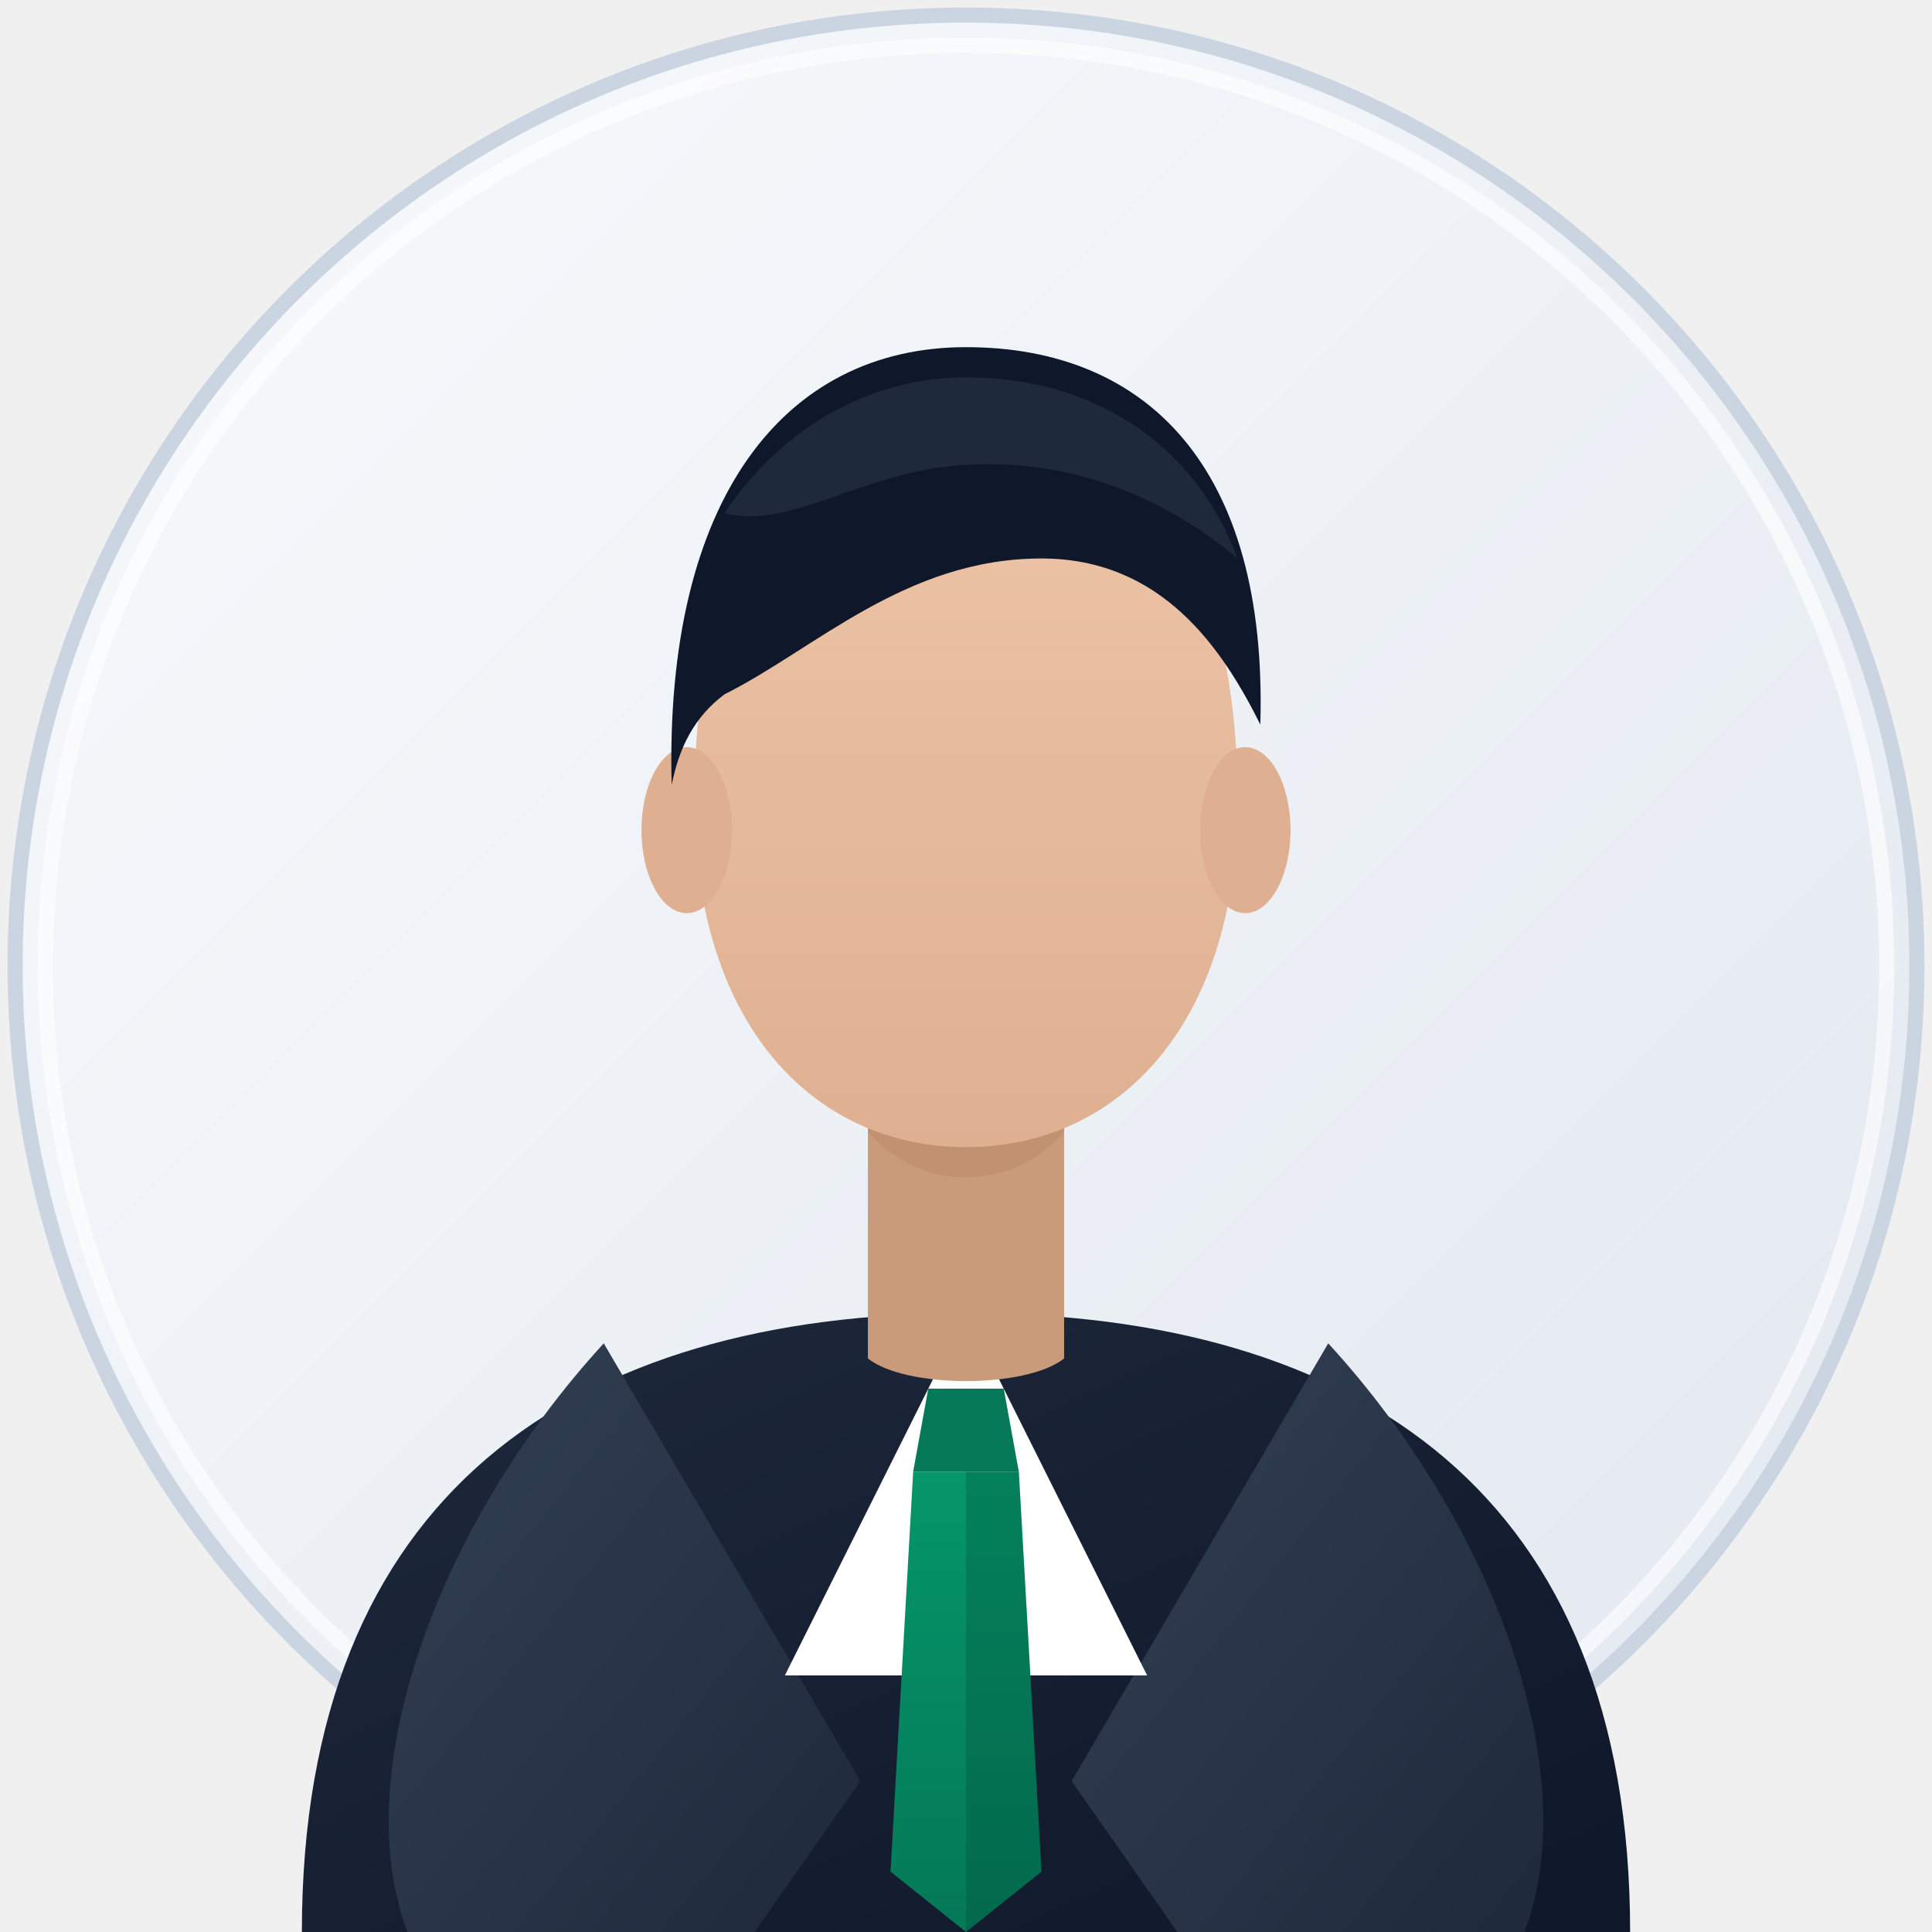
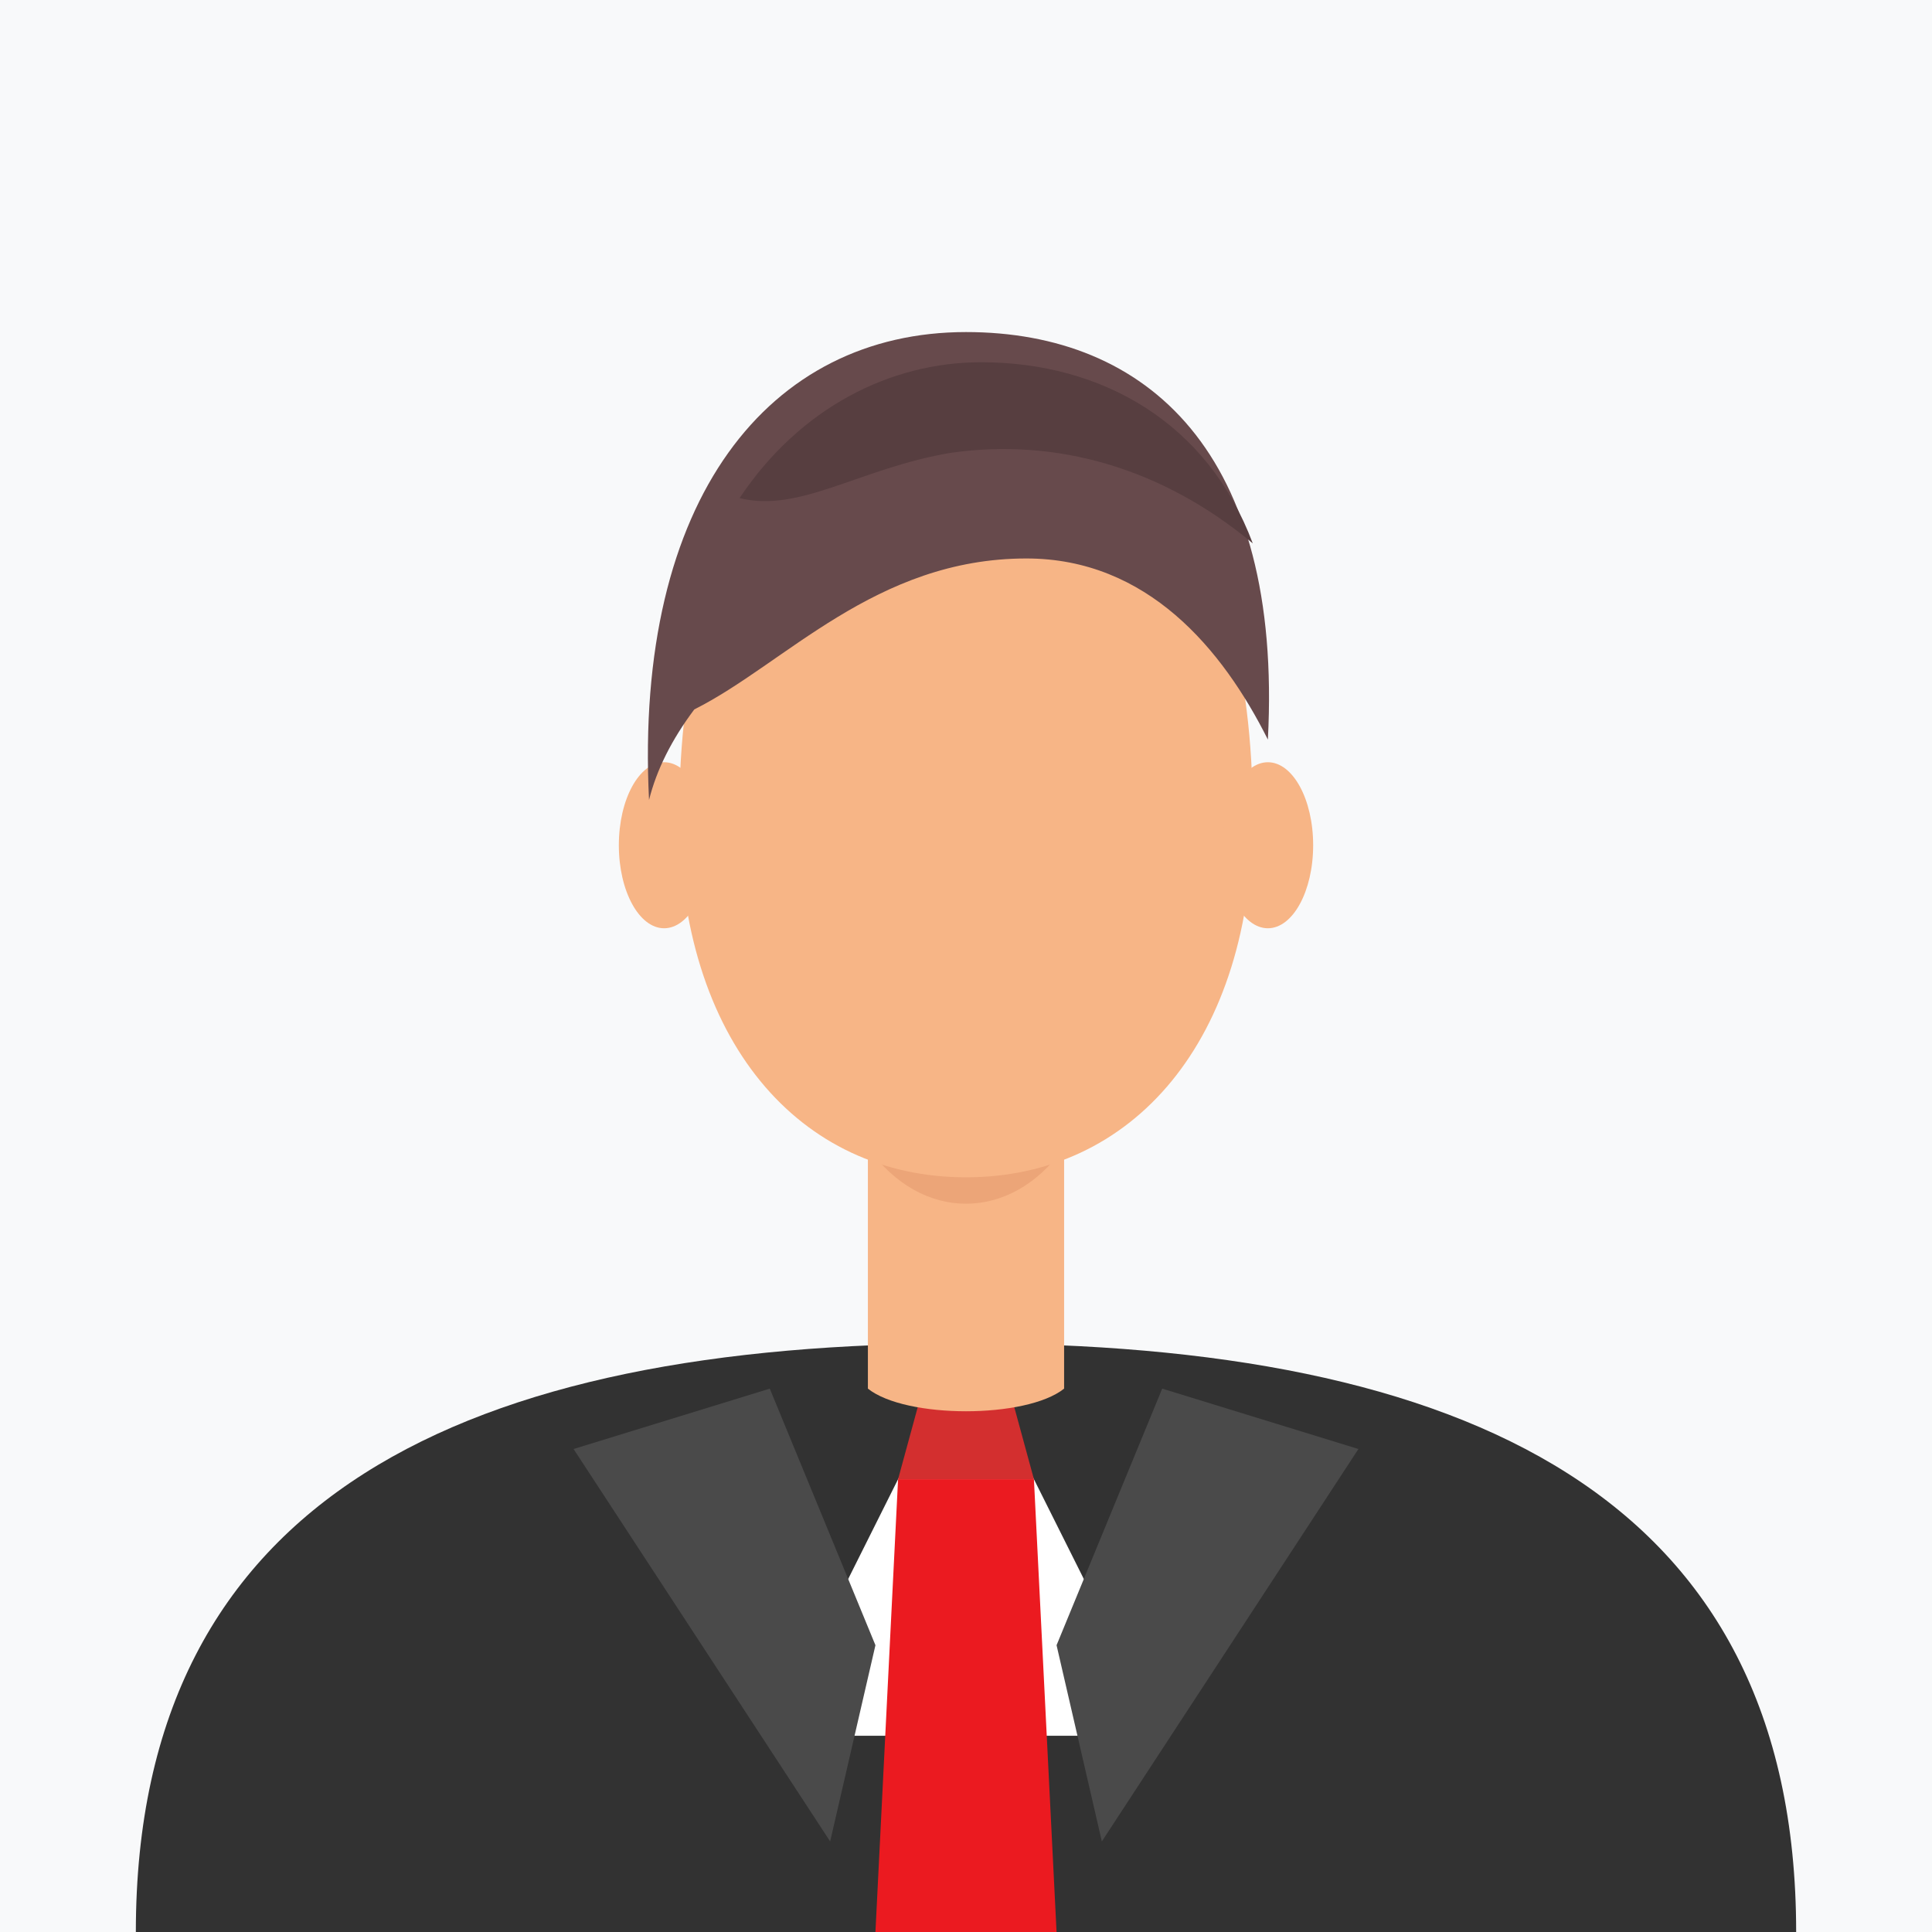
<svg xmlns="http://www.w3.org/2000/svg" viewBox="0 0 256 256" width="100%" height="100%">
-   <defs>
-     <linearGradient id="bgMale" x1="0%" y1="0%" x2="100%" y2="100%">
-       <stop offset="0%" stop-color="#f8fafc" />
-       <stop offset="100%" stop-color="#e2e8f0" />
-     </linearGradient>
-     <linearGradient id="suitMale" x1="0%" y1="0%" x2="100%" y2="100%">
-       <stop offset="0%" stop-color="#1e293b" />
-       <stop offset="100%" stop-color="#0f172a" />
-     </linearGradient>
-     <linearGradient id="lapelMale" x1="0%" y1="0%" x2="100%" y2="100%">
-       <stop offset="0%" stop-color="#334155" />
-       <stop offset="100%" stop-color="#1e293b" />
-     </linearGradient>
-     <linearGradient id="tieMale" x1="0%" y1="0%" x2="0%" y2="100%">
-       <stop offset="0%" stop-color="#059669" />
-       <stop offset="100%" stop-color="#047857" />
-     </linearGradient>
-     <linearGradient id="skinMale" x1="0%" y1="0%" x2="0%" y2="100%">
-       <stop offset="0%" stop-color="#eec5a8" />
-       <stop offset="100%" stop-color="#deb091" />
-     </linearGradient>
-   </defs>
-   <circle cx="128" cy="128" r="126" fill="url(#bgMale)" stroke="#cbd5e1" stroke-width="2" />
-   <circle cx="128" cy="128" r="122" fill="none" stroke="#ffffff" stroke-width="2" opacity="0.6" />
-   <path d="M40 256 C40 198, 76 174, 128 174 C180 174, 216 198, 216 256 Z" fill="url(#suitMale)" />
-   <path d="M80 178 L114 236 L100 256 L54 256 C46 235, 58 202, 80 178 Z" fill="url(#lapelMale)" />
-   <path d="M176 178 L142 236 L156 256 L202 256 C210 235, 198 202, 176 178 Z" fill="url(#lapelMale)" />
-   <polygon points="128,174 104,222 152,222" fill="#ffffff" />
-   <polygon points="123,184 133,184 135,195 121,195" fill="#047857" />
-   <polygon points="121,195 135,195 138,248 128,256 118,248" fill="url(#tieMale)" />
-   <polygon points="128,195 135,195 138,248 128,256" fill="#022c22" opacity="0.2" />
-   <path d="M115 142 L115 180 C120 184, 136 184, 141 180 L141 142 Z" fill="#c99b7b" />
-   <path d="M115 142 C122 152, 134 152, 141 142 L141 150 C134 158, 122 158, 115 150 Z" fill="#b38263" opacity="0.4" />
-   <path d="M92 106 C92 68, 110 54, 128 54 C146 54, 164 68, 164 106 C164 136, 148 152, 128 152 C108 152, 92 136, 92 106 Z" fill="url(#skinMale)" />
-   <ellipse cx="91" cy="110" rx="6" ry="11" fill="#deb091" />
-   <ellipse cx="165" cy="110" rx="6" ry="11" fill="#deb091" />
-   <path d="M89 104 C88 66, 104 46, 128 46 C152 46, 168 62, 167 96 C162 86, 154 74, 138 74 C120 74, 108 86, 96 92 C92 95, 90 99, 89 104 Z" fill="#0f172a" />
-   <path d="M96 68 C104 56, 116 50, 128 50 C144 50, 158 58, 164 74 C152 64, 138 60, 124 62 C112 64, 104 70, 96 68 Z" fill="#1e293b" />
+   <rect width="256" height="256" fill="#f8f9fa" />
+   <path d="M18 256 C18 198, 62 178, 128 178 C194 178, 238 198, 238 256 Z" fill="#323232" />
+   <polygon points="128,178 102,230 154,230" fill="#ffffff" />
+   <polygon points="102,184 76,192 110,244 116,218" fill="#4a4a4a" />
+   <polygon points="154,184 180,192 146,244 140,218" fill="#4a4a4a" />
+   <polygon points="122,185 134,185 137,196 119,196" fill="#d32f2f" />
+   <polygon points="119,196 137,196 140,256 116,256" fill="#eb1a20" />
+   <path d="M115 142 L115 184 C120 188, 136 188, 141 184 L141 142 Z" fill="#f7b586" />
+   <path d="M115 142 C122 154, 134 154, 141 142 L141 152 C134 162, 122 162, 115 152 Z" fill="#e59b6e" opacity="0.6" />
+   <path d="M90 108 C90 68, 108 52, 128 52 C148 52, 166 68, 166 108 C166 138, 150 156, 128 156 C106 156, 90 138, 90 108 Z" fill="#f7b586" />
+   <ellipse cx="88" cy="112" rx="6" ry="11" fill="#f7b586" />
+   <ellipse cx="168" cy="112" rx="6" ry="11" fill="#f7b586" />
+   <path d="M86 106 C84 66, 102 44, 128 44 C152 44, 170 60, 168 98 C162 86, 152 74, 136 74 C116 74, 104 88, 92 94 C89 98, 87 102, 86 106 Z" fill="#674a4c" />
+   <path d="M98 66 C106 54, 118 48, 130 48 C146 48, 160 56, 166 72 C154 62, 140 58, 126 60 C114 62, 106 68, 98 66 Z" fill="#573e40" />
</svg>
